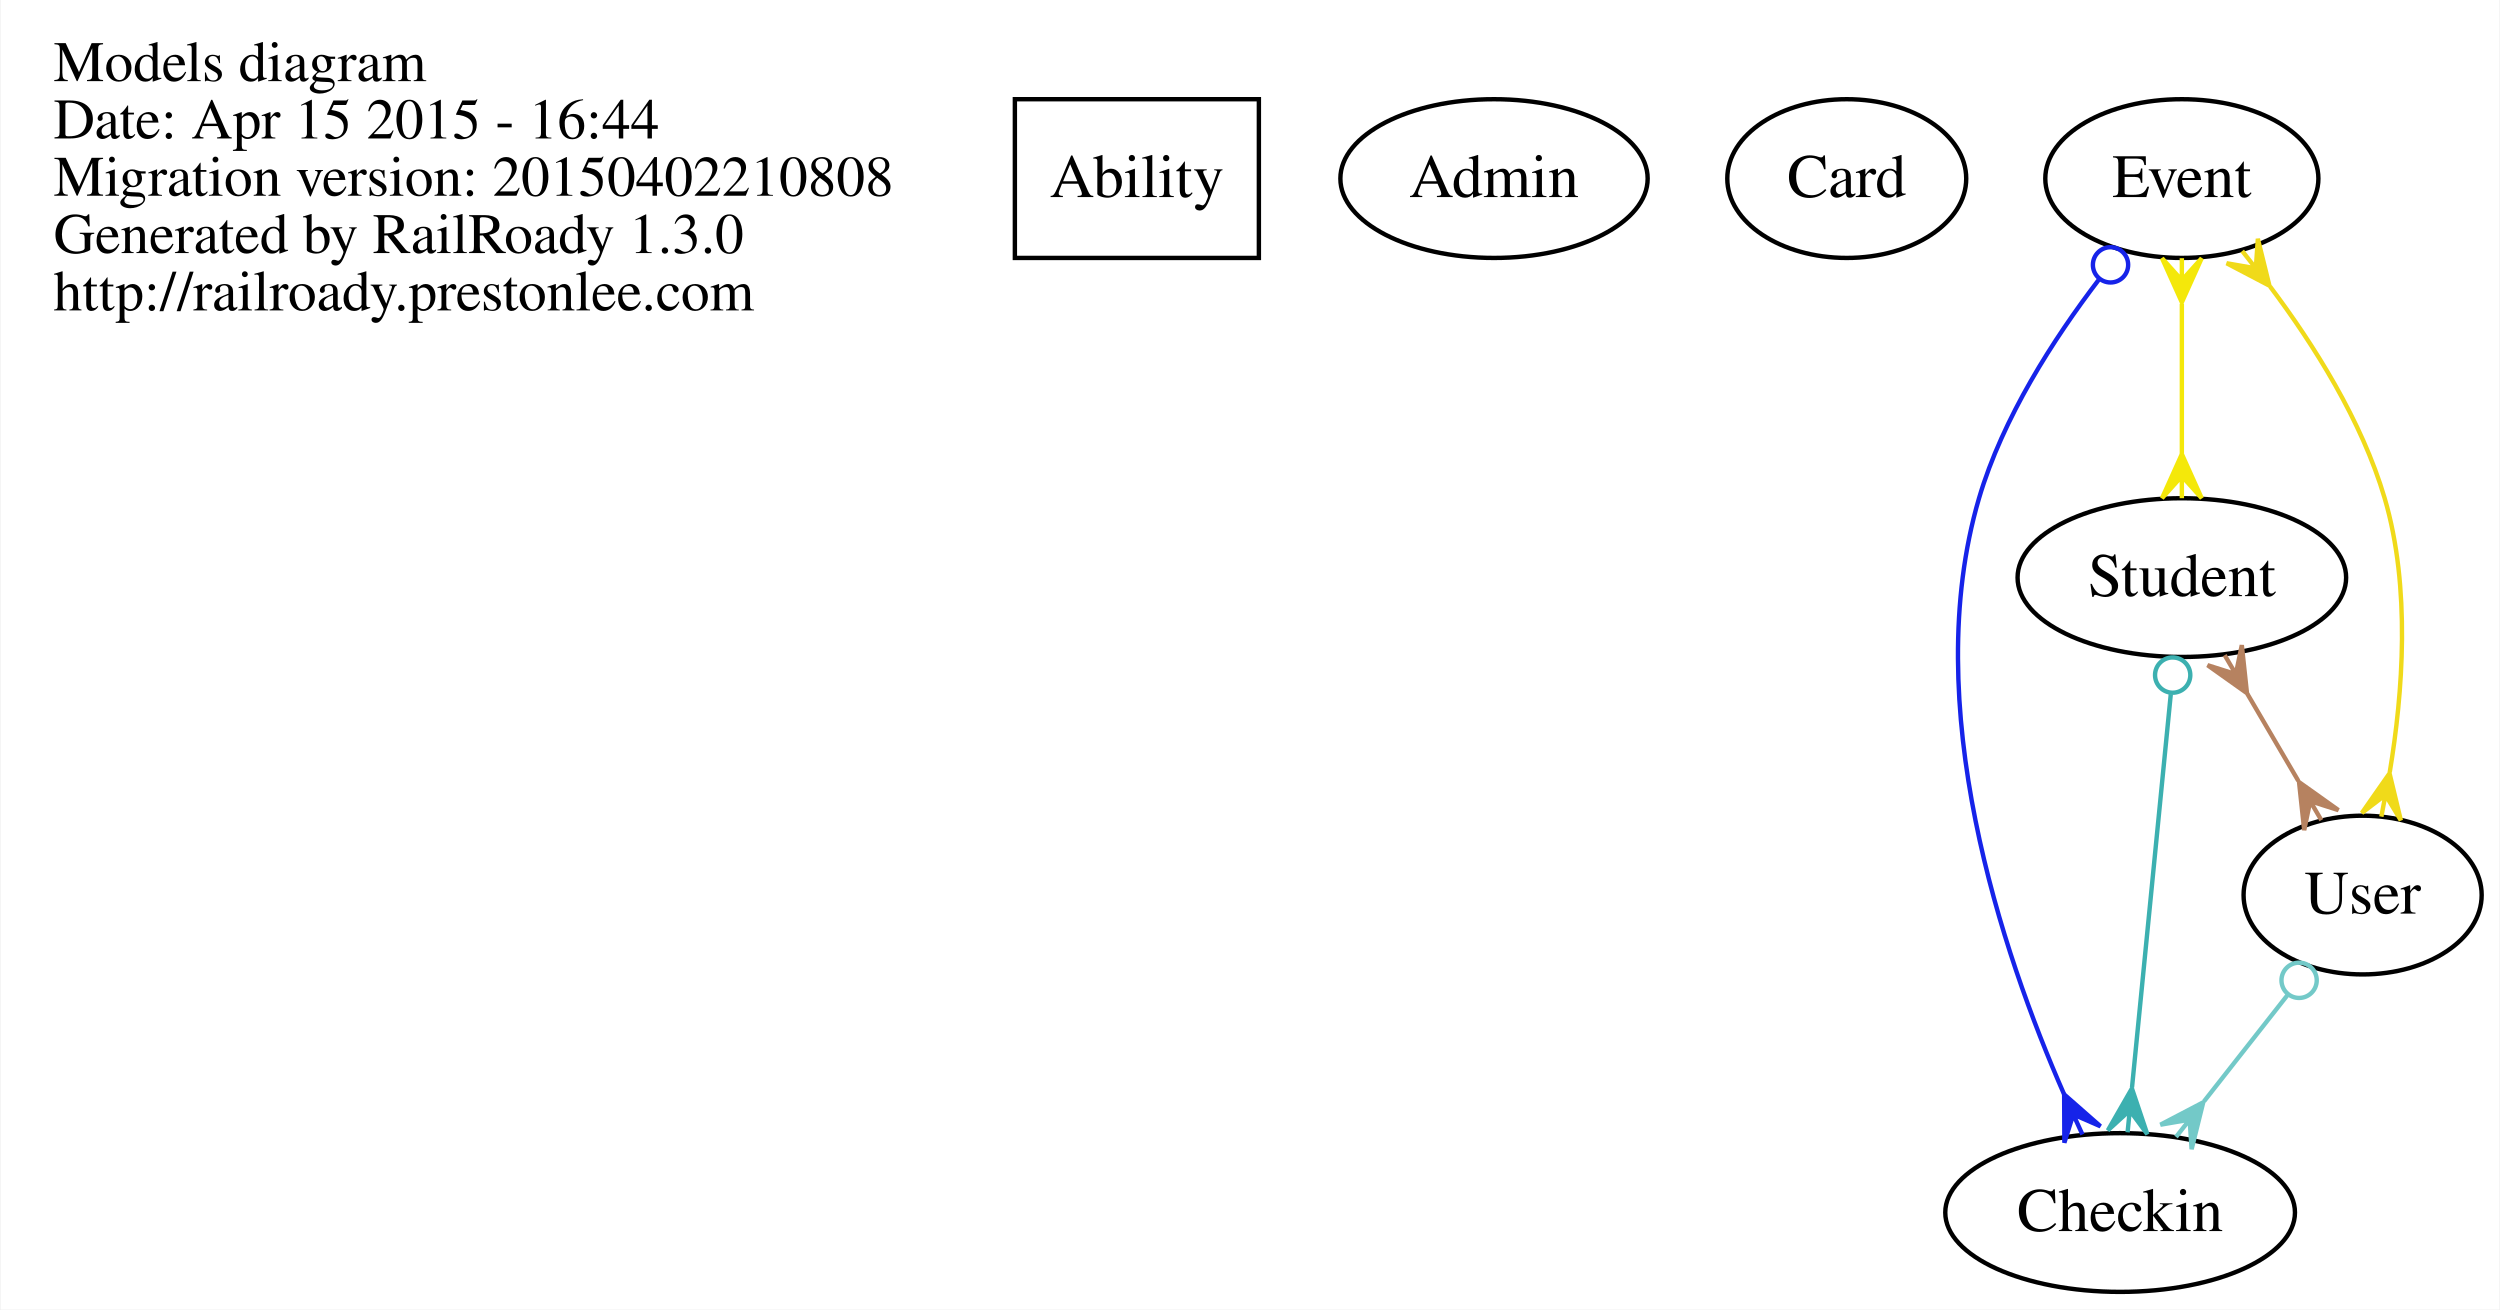
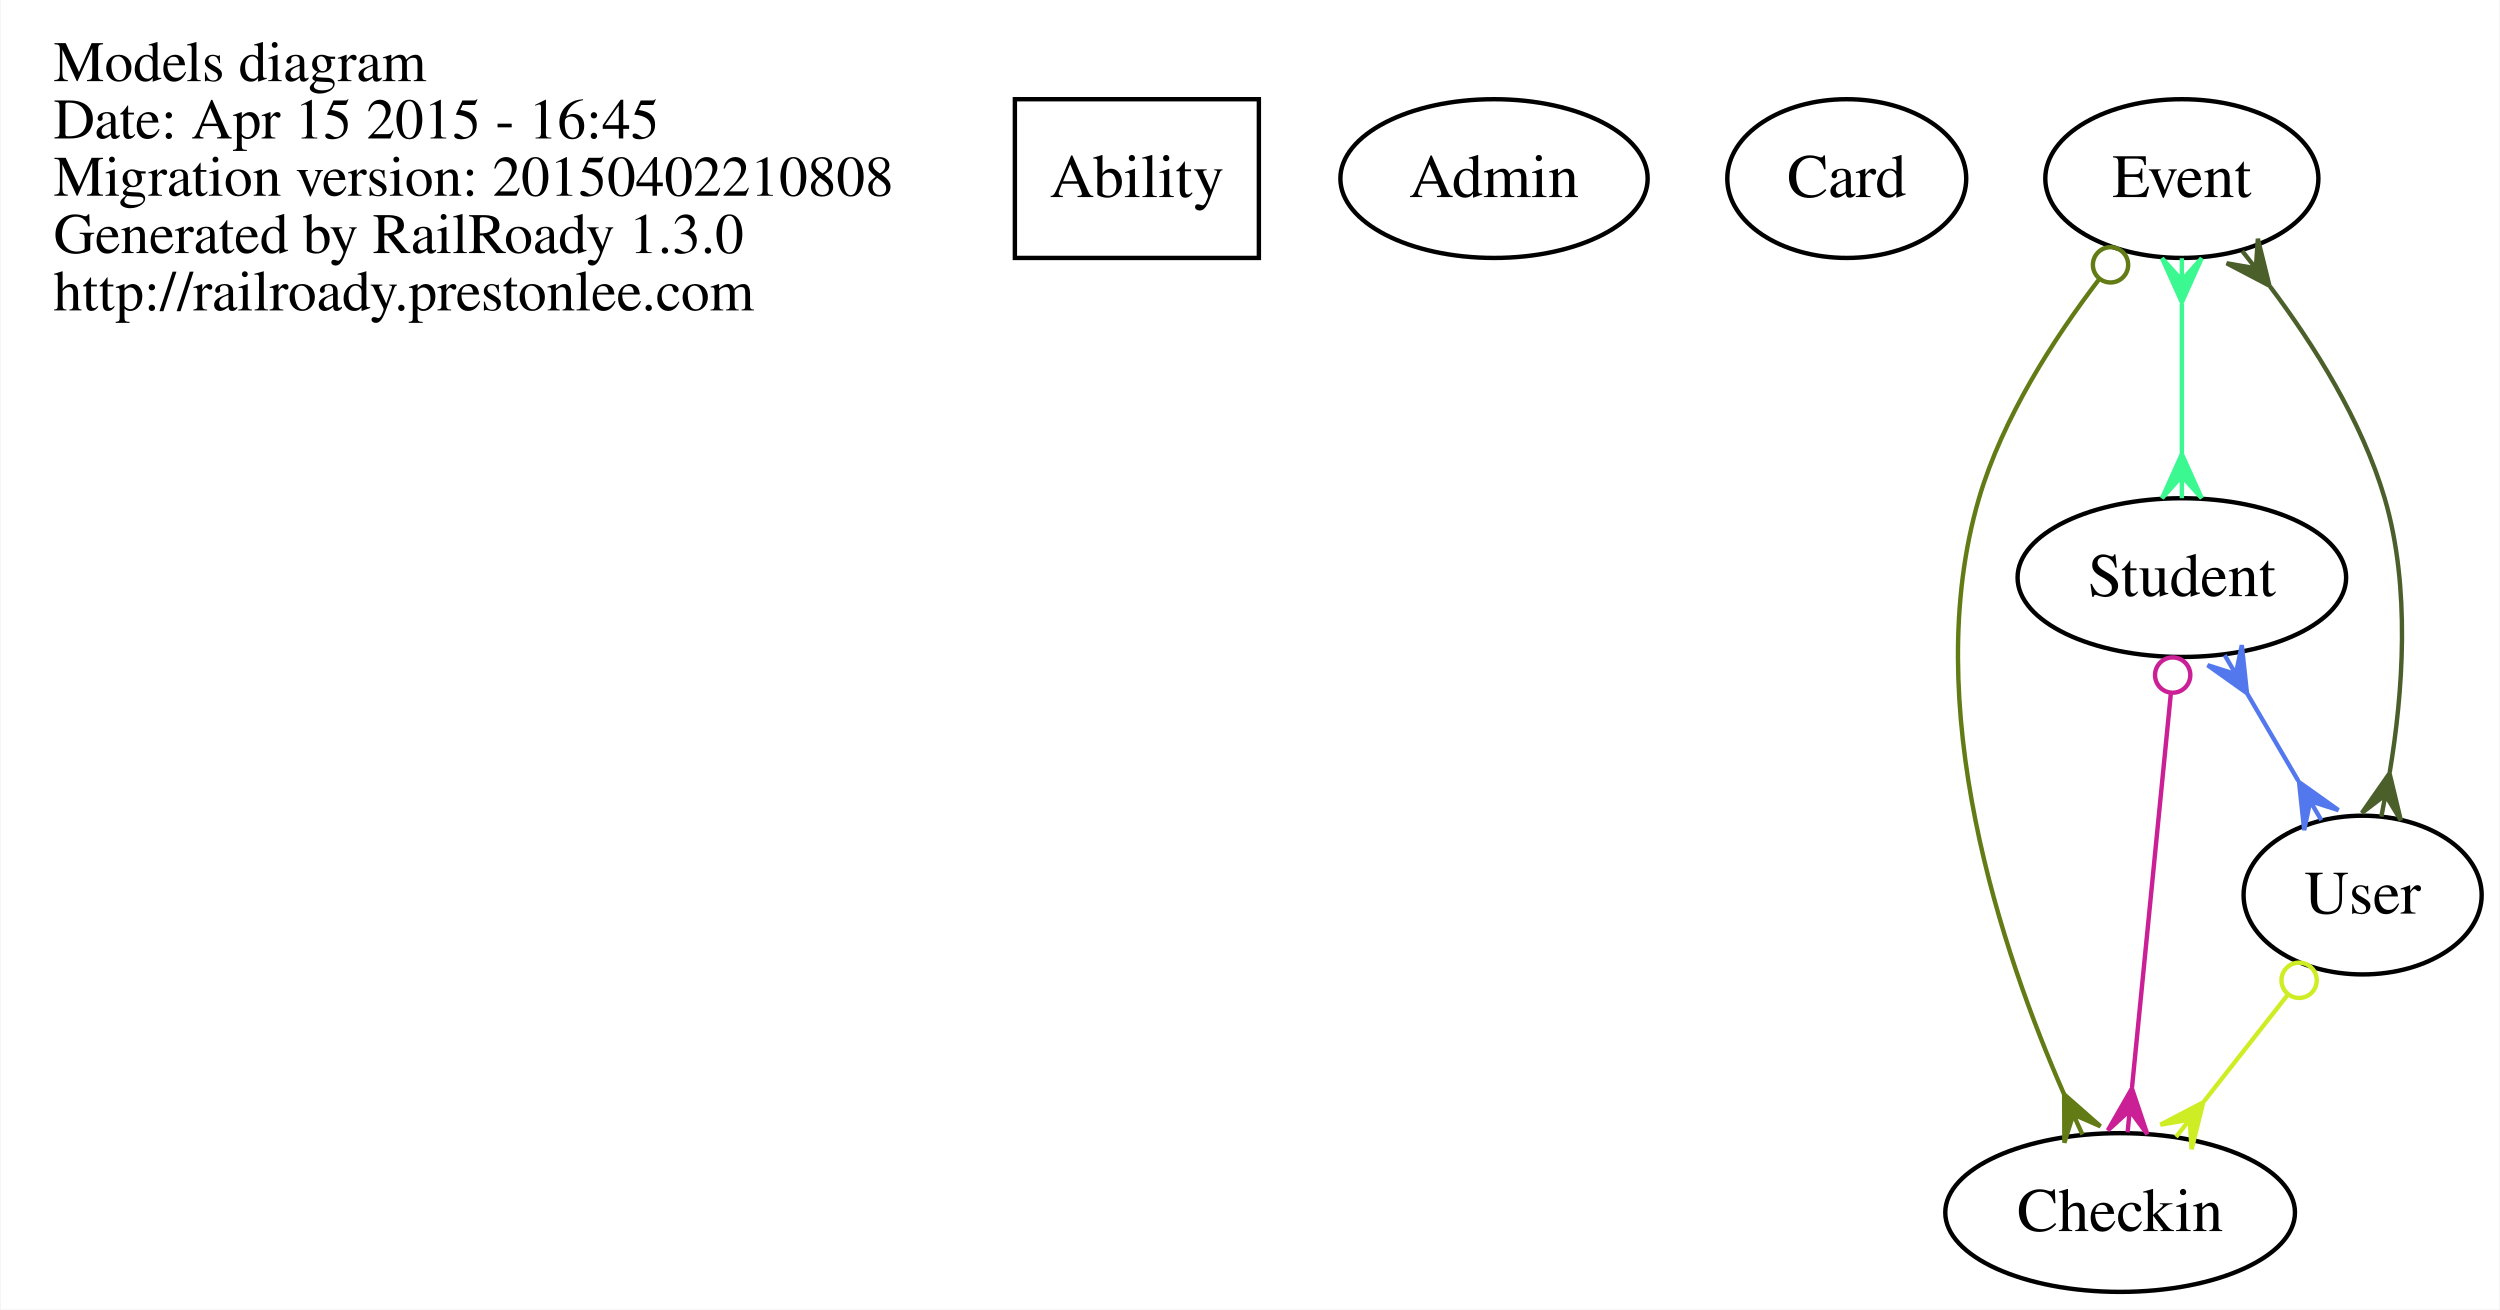
<svg xmlns="http://www.w3.org/2000/svg" width="567pt" height="297pt" viewBox="0.00 0.00 566.69 297.00">
  <g id="graph0" class="graph" transform="scale(1 1) rotate(0) translate(4 293)">
    <polygon fill="white" stroke="none" points="-4,4 -4,-293 562.688,-293 562.688,4 -4,4" />
    <g id="node1" class="node">
      <text text-anchor="start" x="8" y="-274.6" font-family="Times,serif" font-size="13.00">Models diagram</text>
-       <text text-anchor="start" x="8" y="-261.6" font-family="Times,serif" font-size="13.00">Date: Apr 15 2015 - 16:44</text>
+       <text text-anchor="start" x="8" y="-261.6" font-family="Times,serif" font-size="13.00">Date: Apr 15 2015 - 16:45</text>
      <text text-anchor="start" x="8" y="-248.6" font-family="Times,serif" font-size="13.00">Migration version: 20150402210808</text>
      <text text-anchor="start" x="8" y="-235.6" font-family="Times,serif" font-size="13.00">Generated by RailRoady 1.3.0</text>
      <text text-anchor="start" x="8" y="-222.6" font-family="Times,serif" font-size="13.00">http://railroady.prestonlee.com</text>
    </g>
    <g id="node2" class="node">
      <polygon fill="none" stroke="black" points="281.358,-270.5 226.018,-270.5 226.018,-234.5 281.358,-234.5 281.358,-270.5" />
      <text text-anchor="middle" x="253.688" y="-248.3" font-family="Times,serif" font-size="14.00">Ability</text>
    </g>
    <g id="node3" class="node">
      <ellipse fill="none" stroke="black" cx="334.688" cy="-252.5" rx="34.846" ry="18" />
      <text text-anchor="middle" x="334.688" y="-248.3" font-family="Times,serif" font-size="14.00">Admin</text>
    </g>
    <g id="node4" class="node">
      <ellipse fill="none" stroke="black" cx="414.688" cy="-252.5" rx="27.096" ry="18" />
      <text text-anchor="middle" x="414.688" y="-248.3" font-family="Times,serif" font-size="14.00">Card</text>
    </g>
    <g id="node5" class="node">
      <ellipse fill="none" stroke="black" cx="476.688" cy="-18" rx="39.656" ry="18" />
      <text text-anchor="middle" x="476.688" y="-13.8" font-family="Times,serif" font-size="14.00">Checkin</text>
    </g>
    <g id="node6" class="node">
      <ellipse fill="none" stroke="black" cx="490.688" cy="-252.5" rx="30.971" ry="18" />
      <text text-anchor="middle" x="490.688" y="-248.3" font-family="Times,serif" font-size="14.00">Event</text>
    </g>
    <g id="edge1" class="edge">
-       <path fill="none" stroke="#1623e9" d="M471.823,-229.528C461.62,-216.165 450.039,-198.209 444.688,-180 430.924,-133.169 449.903,-76.932 463.972,-44.84" />
-       <ellipse fill="none" stroke="#1623e9" cx="474.513" cy="-232.935" rx="4" ry="4" />
-       <polygon fill="#1623e9" stroke="#1623e9" points="463.993,-44.793 472.234,-37.558 466.066,-40.243 468.139,-35.693 468.139,-35.693 468.139,-35.693 466.066,-40.243 464.043,-33.827 463.993,-44.793 463.993,-44.793" />
+       <path fill="none" stroke="#627b15" d="M471.823,-229.528C461.62,-216.165 450.039,-198.209 444.688,-180 430.924,-133.169 449.903,-76.932 463.972,-44.84" />
+       <ellipse fill="none" stroke="#627b15" cx="474.513" cy="-232.935" rx="4" ry="4" />
+       <polygon fill="#627b15" stroke="#627b15" points="463.993,-44.793 472.234,-37.558 466.066,-40.243 468.139,-35.693 468.139,-35.693 468.139,-35.693 466.066,-40.243 464.043,-33.827 463.993,-44.793 463.993,-44.793" />
    </g>
    <g id="node7" class="node">
      <ellipse fill="none" stroke="black" cx="490.688" cy="-162" rx="37.259" ry="18" />
      <text text-anchor="middle" x="490.688" y="-157.8" font-family="Times,serif" font-size="14.00">Student</text>
    </g>
    <g id="edge2" class="edge">
-       <path fill="none" stroke="#f4e80a" d="M490.688,-224.092C490.688,-213.289 490.688,-200.912 490.688,-190.136" />
-       <polygon fill="#f4e80a" stroke="#f4e80a" points="490.688,-224.436 486.188,-234.436 490.688,-229.436 490.688,-234.436 490.688,-234.436 490.688,-234.436 490.688,-229.436 495.188,-234.436 490.688,-224.436 490.688,-224.436" />
-       <polygon fill="#f4e80a" stroke="#f4e80a" points="490.688,-190.011 495.188,-180.011 490.688,-185.011 490.688,-180.011 490.688,-180.011 490.688,-180.011 490.688,-185.011 486.188,-180.011 490.688,-190.011 490.688,-190.011" />
+       <path fill="none" stroke="#3bf891" d="M490.688,-224.092C490.688,-213.289 490.688,-200.912 490.688,-190.136" />
+       <polygon fill="#3bf891" stroke="#3bf891" points="490.688,-224.436 486.188,-234.436 490.688,-229.436 490.688,-234.436 490.688,-234.436 490.688,-234.436 490.688,-229.436 495.188,-234.436 490.688,-224.436 490.688,-224.436" />
+       <polygon fill="#3bf891" stroke="#3bf891" points="490.688,-190.011 495.188,-180.011 490.688,-185.011 490.688,-180.011 490.688,-180.011 490.688,-180.011 490.688,-185.011 486.188,-180.011 490.688,-190.011 490.688,-190.011" />
    </g>
    <g id="node8" class="node">
      <ellipse fill="none" stroke="black" cx="531.688" cy="-90" rx="27" ry="18" />
      <text text-anchor="middle" x="531.688" y="-85.8" font-family="Times,serif" font-size="14.00">User</text>
    </g>
    <g id="edge3" class="edge">
-       <path fill="none" stroke="#f0da1a" d="M510.681,-228.038C520.597,-214.847 531.532,-197.541 536.688,-180 542.642,-159.74 540.828,-135.792 537.836,-117.844" />
-       <polygon fill="#f0da1a" stroke="#f0da1a" points="510.552,-228.203 500.842,-233.298 507.468,-232.139 504.384,-236.074 504.384,-236.074 504.384,-236.074 507.468,-232.139 507.925,-238.85 510.552,-228.203 510.552,-228.203" />
-       <polygon fill="#f0da1a" stroke="#f0da1a" points="537.792,-117.613 540.355,-106.951 536.863,-112.7 535.934,-107.787 535.934,-107.787 535.934,-107.787 536.863,-112.7 531.512,-108.623 537.792,-117.613 537.792,-117.613" />
+       <path fill="none" stroke="#4a5f2a" d="M510.681,-228.038C520.597,-214.847 531.532,-197.541 536.688,-180 542.642,-159.74 540.828,-135.792 537.836,-117.844" />
+       <polygon fill="#4a5f2a" stroke="#4a5f2a" points="510.552,-228.203 500.842,-233.298 507.468,-232.139 504.384,-236.074 504.384,-236.074 504.384,-236.074 507.468,-232.139 507.925,-238.85 510.552,-228.203 510.552,-228.203" />
+       <polygon fill="#4a5f2a" stroke="#4a5f2a" points="537.792,-117.613 540.355,-106.951 536.863,-112.7 535.934,-107.787 535.934,-107.787 535.934,-107.787 536.863,-112.7 531.512,-108.623 537.792,-117.613 537.792,-117.613" />
    </g>
    <g id="edge4" class="edge">
-       <path fill="none" stroke="#3cb0b0" d="M488.179,-135.558C485.703,-110.444 481.929,-72.164 479.388,-46.393" />
-       <ellipse fill="none" stroke="#3cb0b0" cx="488.607" cy="-139.891" rx="4" ry="4" />
-       <polygon fill="#3cb0b0" stroke="#3cb0b0" points="479.364,-46.141 482.861,-35.748 478.873,-41.165 478.382,-36.189 478.382,-36.189 478.382,-36.189 478.873,-41.165 473.904,-36.631 479.364,-46.141 479.364,-46.141" />
+       <path fill="none" stroke="#cb1f96" d="M488.179,-135.558C485.703,-110.444 481.929,-72.164 479.388,-46.393" />
+       <ellipse fill="none" stroke="#cb1f96" cx="488.607" cy="-139.891" rx="4" ry="4" />
+       <polygon fill="#cb1f96" stroke="#cb1f96" points="479.364,-46.141 482.861,-35.748 478.873,-41.165 478.382,-36.189 478.382,-36.189 478.382,-36.189 478.873,-41.165 473.904,-36.631 479.364,-46.141 479.364,-46.141" />
    </g>
    <g id="edge5" class="edge">
-       <path fill="none" stroke="#b68260" d="M505.531,-135.658C509.298,-129.227 513.341,-122.323 517.095,-115.914" />
-       <polygon fill="#b68260" stroke="#b68260" points="505.458,-135.782 496.521,-142.137 502.931,-140.097 500.404,-144.411 500.404,-144.411 500.404,-144.411 502.931,-140.097 504.287,-146.685 505.458,-135.782 505.458,-135.782" />
-       <polygon fill="#b68260" stroke="#b68260" points="517.269,-115.617 526.206,-109.262 519.796,-111.303 522.323,-106.988 522.323,-106.988 522.323,-106.988 519.796,-111.303 518.44,-104.714 517.269,-115.617 517.269,-115.617" />
+       <path fill="none" stroke="#5378ee" d="M505.531,-135.658C509.298,-129.227 513.341,-122.323 517.095,-115.914" />
+       <polygon fill="#5378ee" stroke="#5378ee" points="505.458,-135.782 496.521,-142.137 502.931,-140.097 500.404,-144.411 500.404,-144.411 500.404,-144.411 502.931,-140.097 504.287,-146.685 505.458,-135.782 505.458,-135.782" />
+       <polygon fill="#5378ee" stroke="#5378ee" points="517.269,-115.617 526.206,-109.262 519.796,-111.303 522.323,-106.988 522.323,-106.988 522.323,-106.988 519.796,-111.303 518.44,-104.714 517.269,-115.617 517.269,-115.617" />
    </g>
    <g id="edge6" class="edge">
-       <path fill="none" stroke="#73c9c8" d="M514.635,-67.296C508.641,-59.667 501.869,-51.049 495.722,-43.225" />
-       <ellipse fill="none" stroke="#73c9c8" cx="517.282" cy="-70.666" rx="4" ry="4" />
-       <polygon fill="#73c9c8" stroke="#73c9c8" points="495.542,-42.997 492.903,-32.353 492.453,-39.065 489.364,-35.134 489.364,-35.134 489.364,-35.134 492.453,-39.065 485.826,-37.914 495.542,-42.997 495.542,-42.997" />
+       <path fill="none" stroke="#cfed24" d="M514.635,-67.296C508.641,-59.667 501.869,-51.049 495.722,-43.225" />
+       <ellipse fill="none" stroke="#cfed24" cx="517.282" cy="-70.666" rx="4" ry="4" />
+       <polygon fill="#cfed24" stroke="#cfed24" points="495.542,-42.997 492.903,-32.353 492.453,-39.065 489.364,-35.134 489.364,-35.134 489.364,-35.134 492.453,-39.065 485.826,-37.914 495.542,-42.997 495.542,-42.997" />
    </g>
  </g>
</svg>
